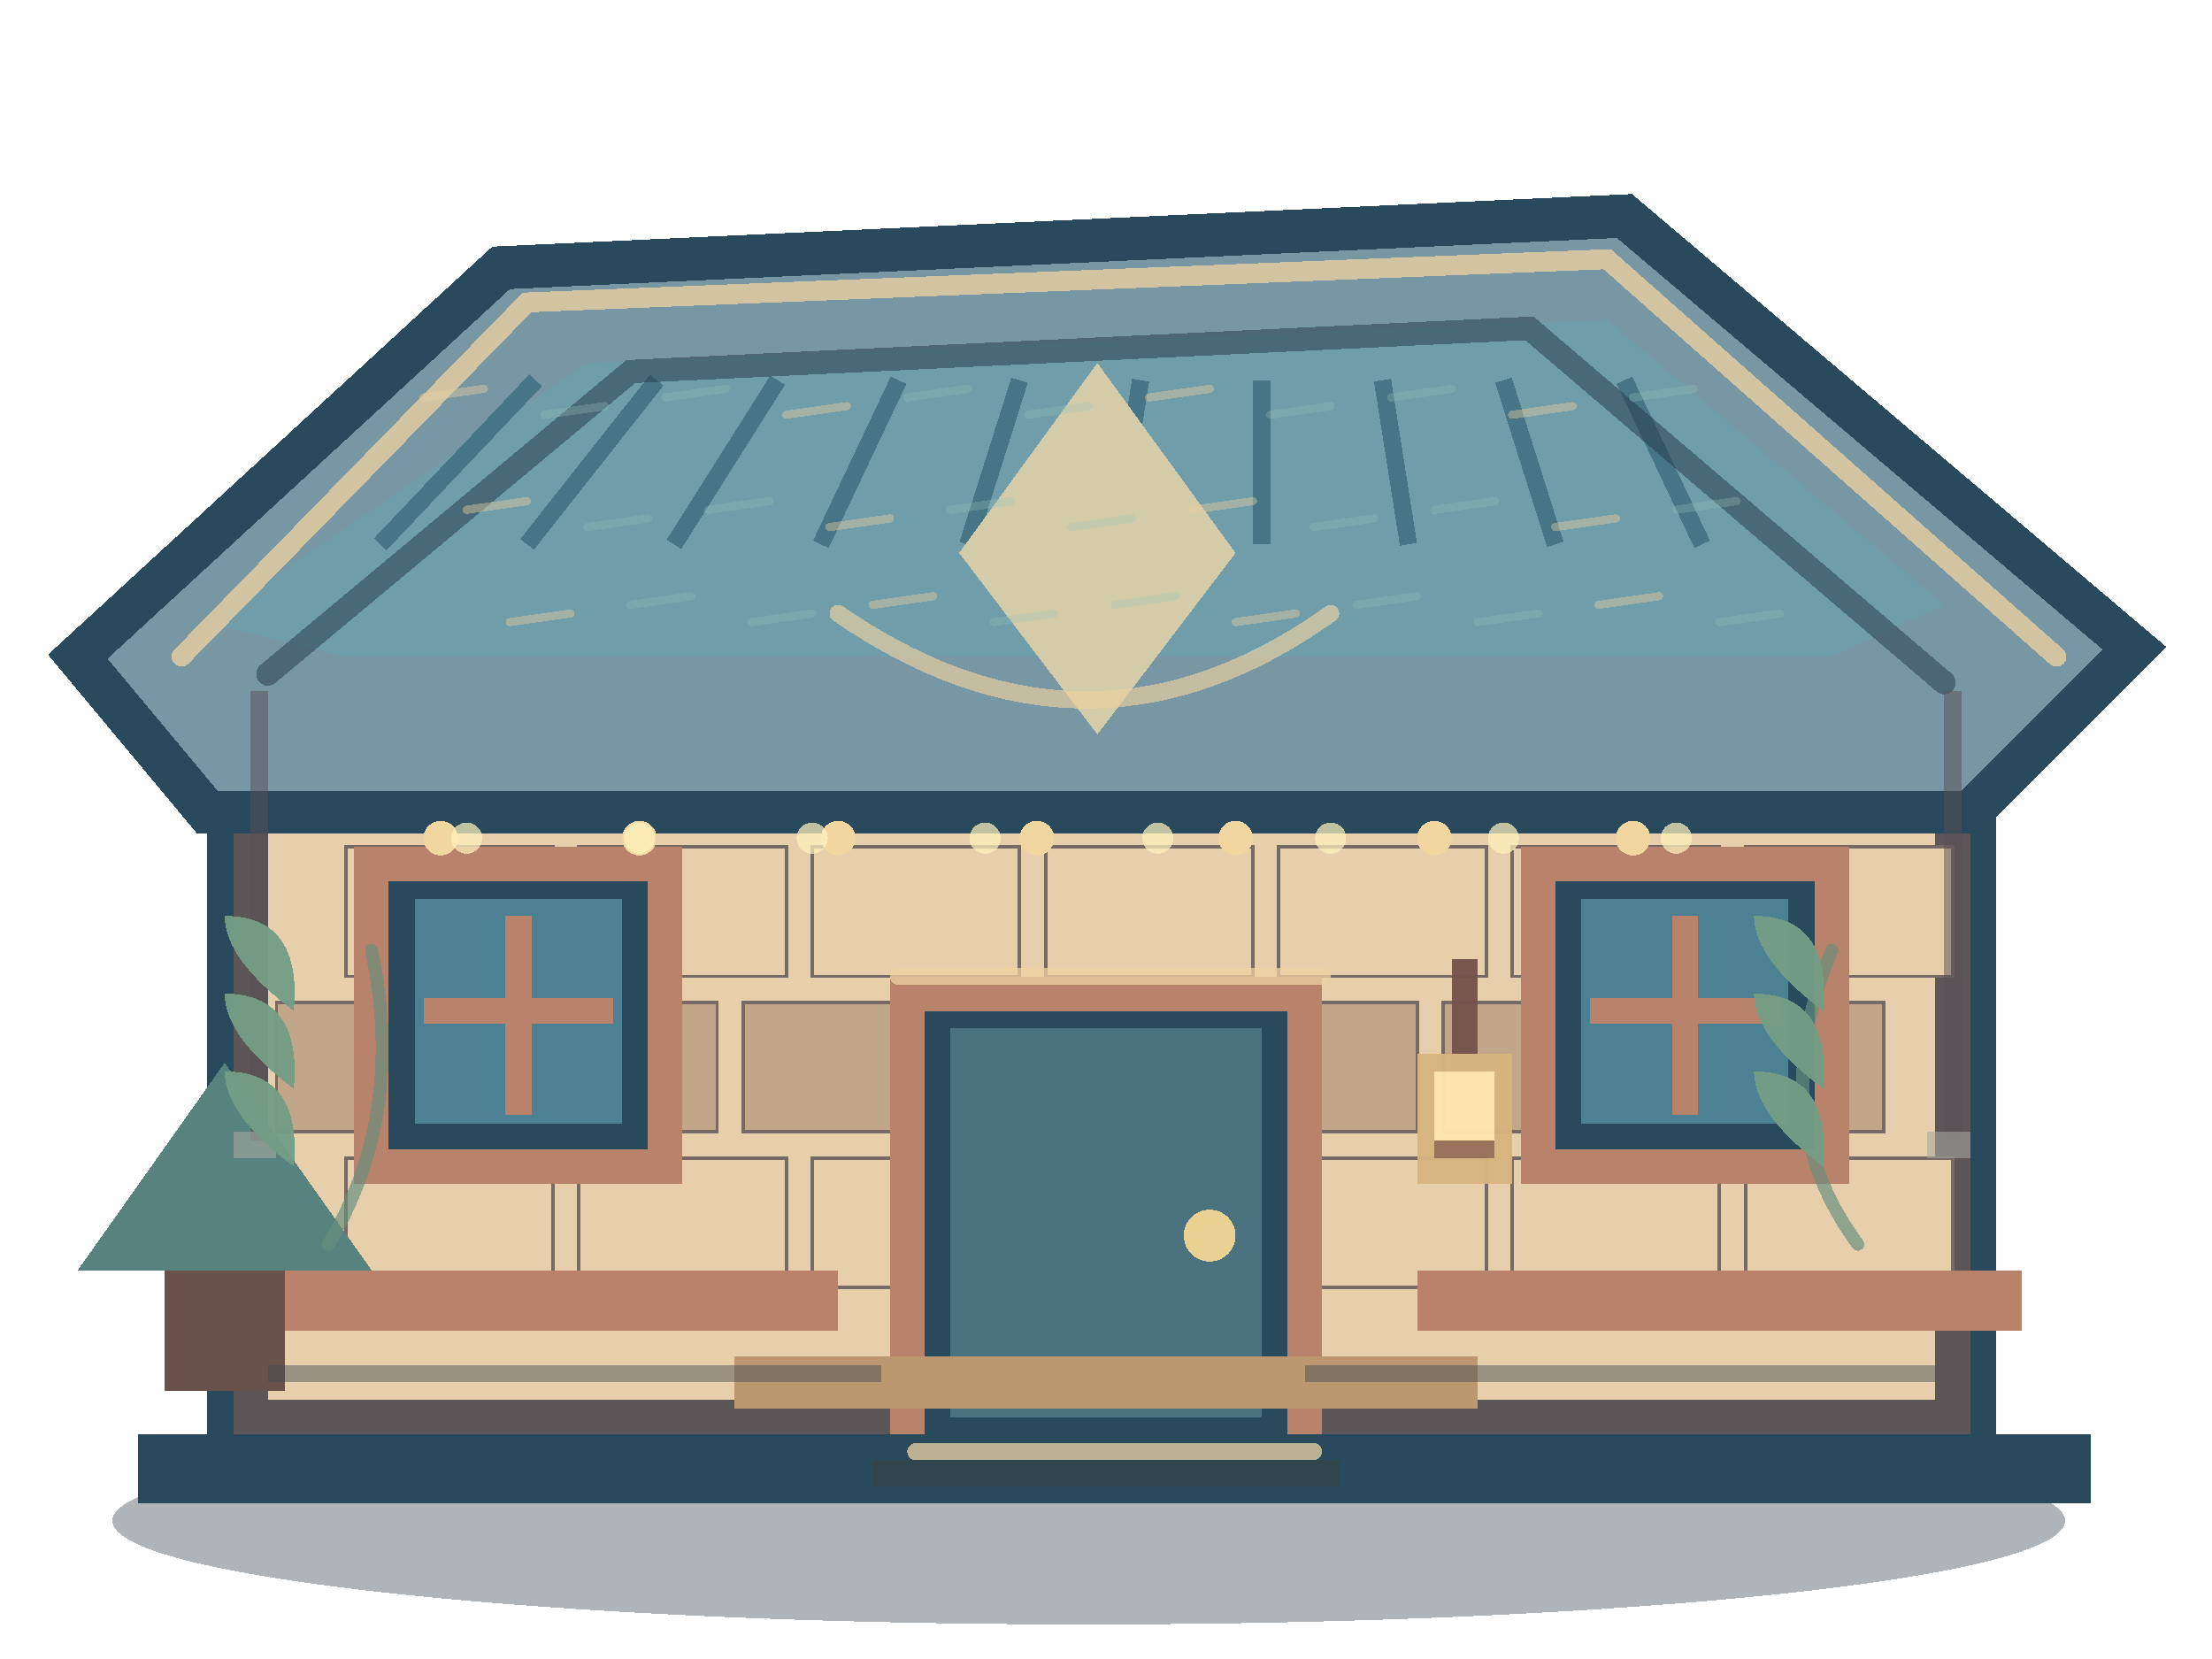
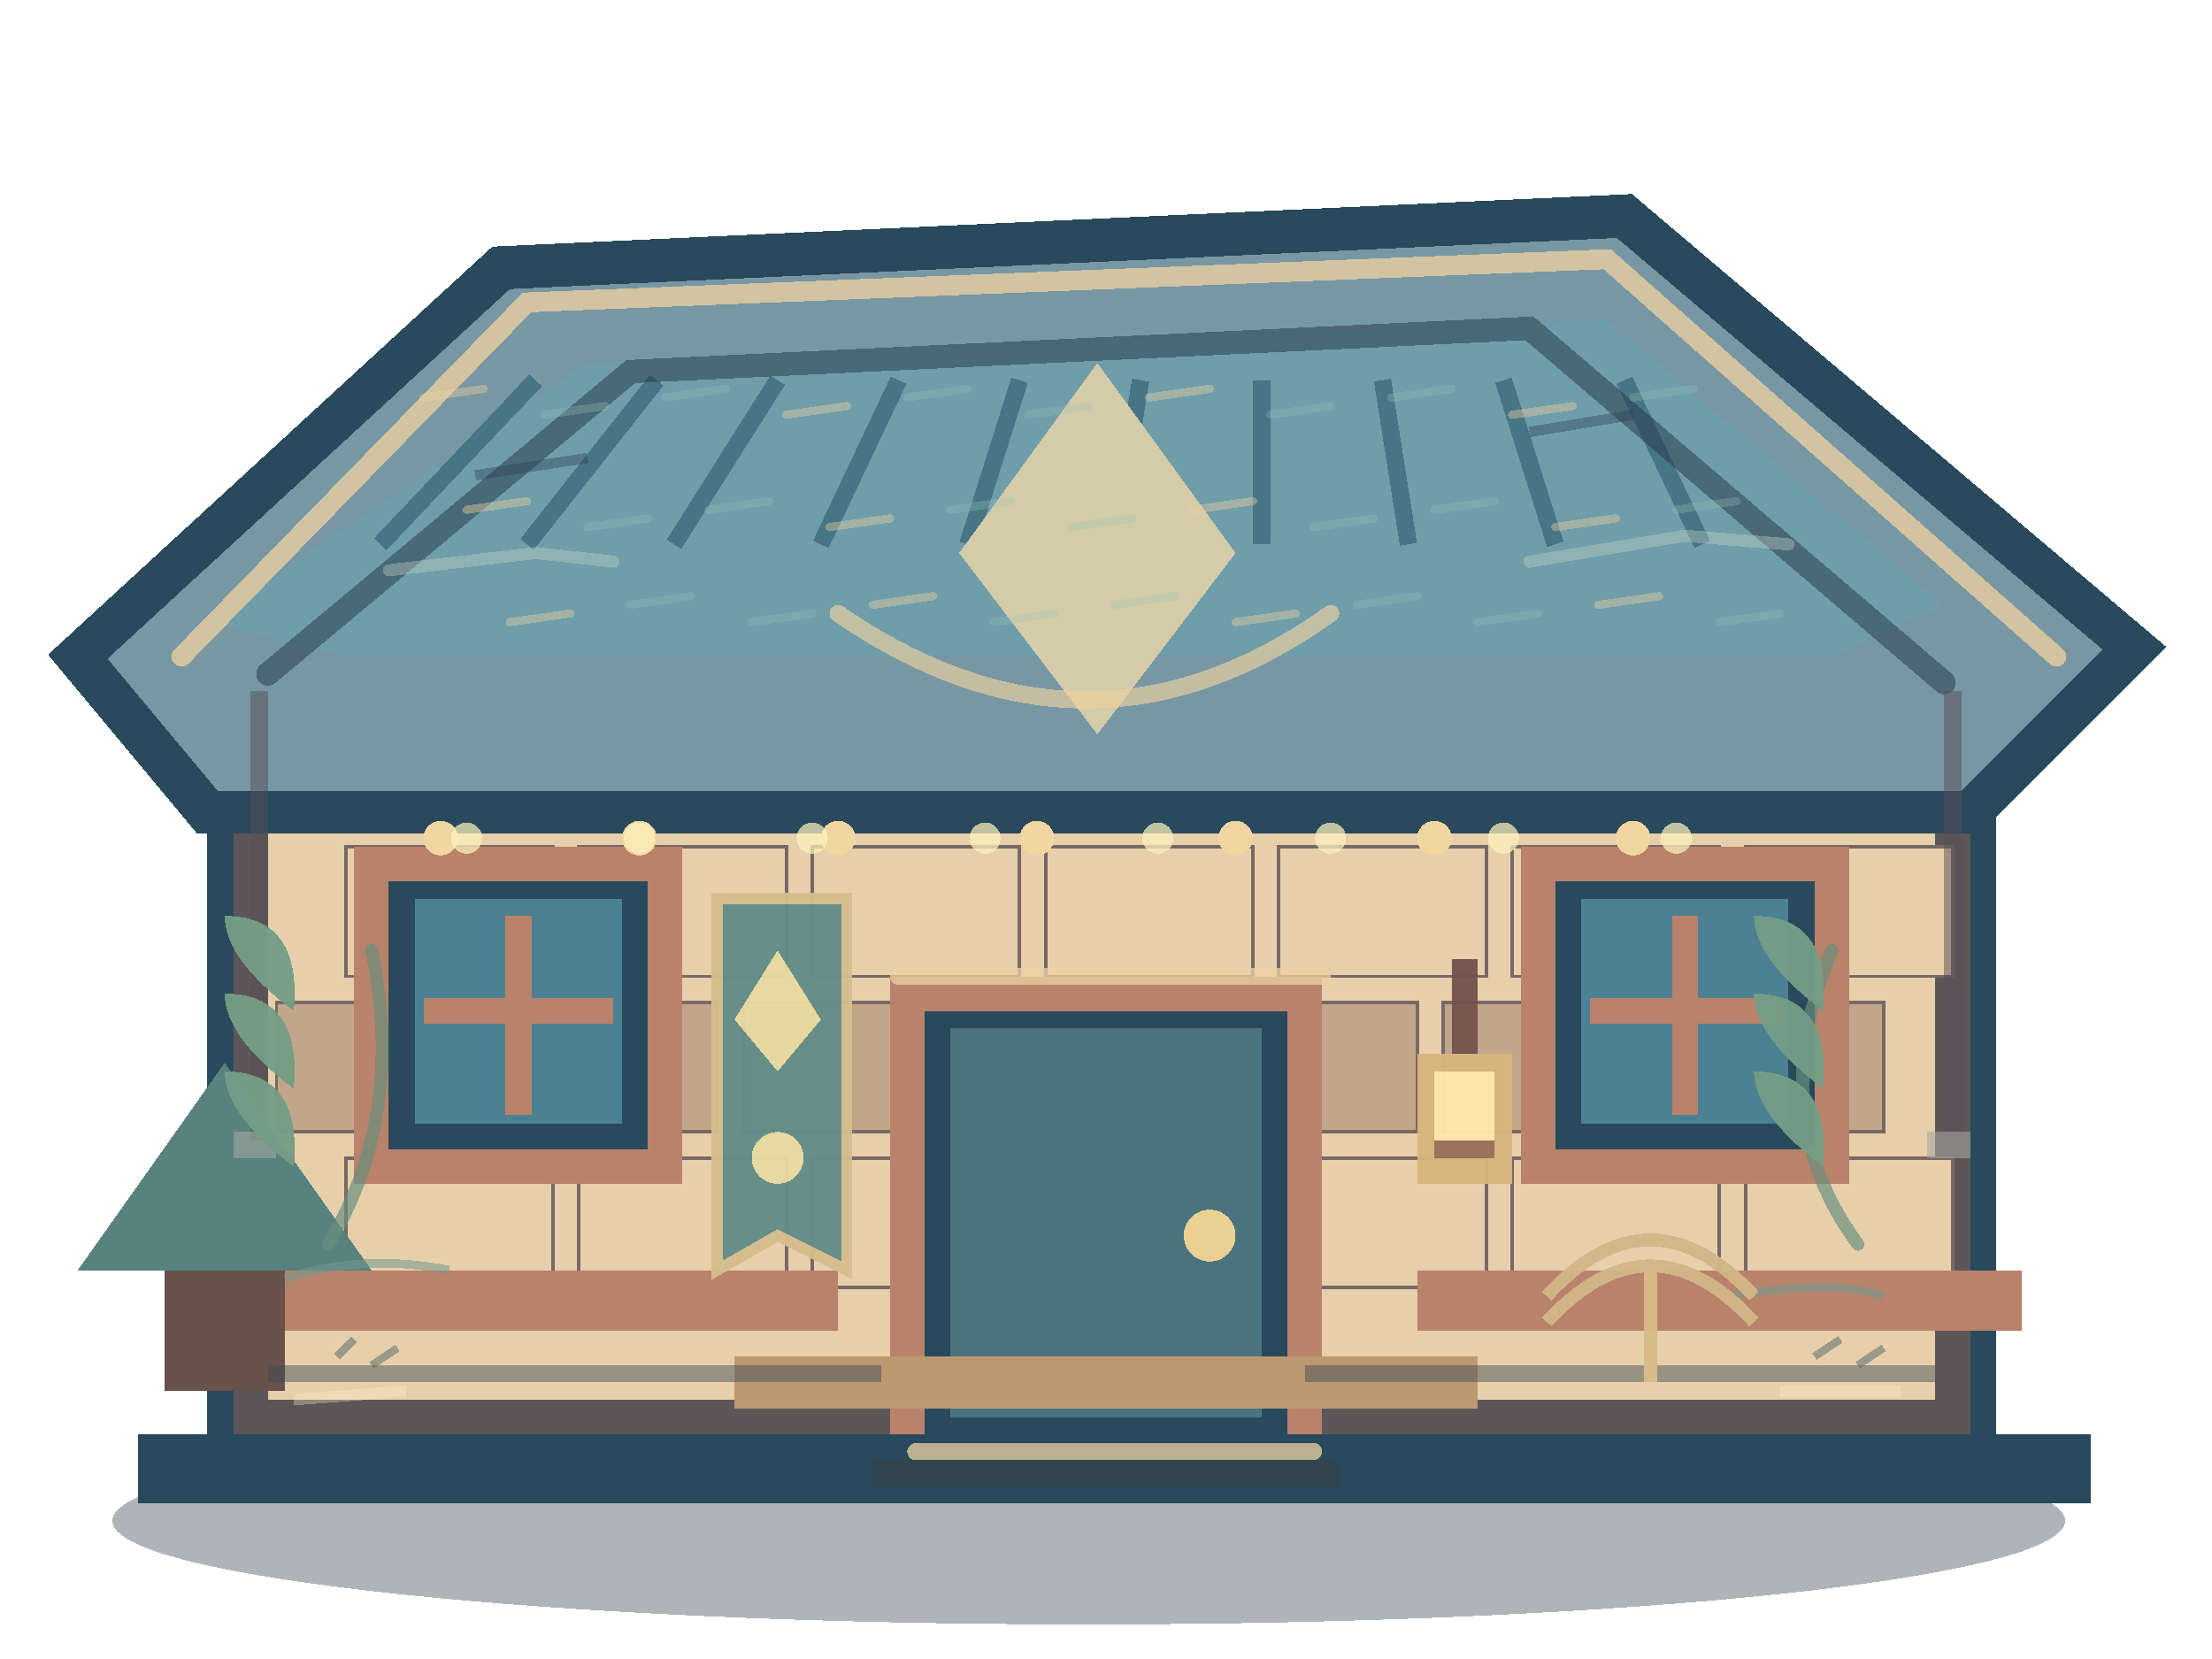
<svg xmlns="http://www.w3.org/2000/svg" width="256" height="192" viewBox="0 0 256 192">
  <defs />
  <g shape-rendering="crispEdges">
    <ellipse cx="126" cy="176" rx="113" ry="12" fill="#152433" opacity=".34" />
    <rect x="24" y="77" width="207" height="90" fill="#284a5c" />
    <rect x="29" y="73" width="197" height="91" fill="#e7cfab" stroke="#5d5658" stroke-width="4" />
    <rect x="32" y="80" width="24" height="15" fill="#c2a689" stroke="#776965" stroke-width="0.4" />
    <rect x="59" y="80" width="24" height="15" fill="#c2a689" stroke="#776965" stroke-width="0.4" />
    <rect x="86" y="80" width="24" height="15" fill="#c2a689" stroke="#776965" stroke-width="0.4" />
    <rect x="113" y="80" width="24" height="15" fill="#c2a689" stroke="#776965" stroke-width="0.4" />
    <rect x="140" y="80" width="24" height="15" fill="#c2a689" stroke="#776965" stroke-width="0.4" />
    <rect x="167" y="80" width="24" height="15" fill="#c2a689" stroke="#776965" stroke-width="0.4" />
    <rect x="194" y="80" width="24" height="15" fill="#c2a689" stroke="#776965" stroke-width="0.4" />
    <rect x="40" y="98" width="24" height="15" fill="#e7cfab" stroke="#776965" stroke-width="0.4" />
    <rect x="67" y="98" width="24" height="15" fill="#e7cfab" stroke="#776965" stroke-width="0.4" />
    <rect x="94" y="98" width="24" height="15" fill="#e7cfab" stroke="#776965" stroke-width="0.4" />
    <rect x="121" y="98" width="24" height="15" fill="#e7cfab" stroke="#776965" stroke-width="0.4" />
    <rect x="148" y="98" width="24" height="15" fill="#e7cfab" stroke="#776965" stroke-width="0.4" />
    <rect x="175" y="98" width="24" height="15" fill="#e7cfab" stroke="#776965" stroke-width="0.4" />
    <rect x="202" y="98" width="24" height="15" fill="#e7cfab" stroke="#776965" stroke-width="0.4" />
    <rect x="32" y="116" width="24" height="15" fill="#c2a689" stroke="#776965" stroke-width="0.4" />
    <rect x="59" y="116" width="24" height="15" fill="#c2a689" stroke="#776965" stroke-width="0.4" />
    <rect x="86" y="116" width="24" height="15" fill="#c2a689" stroke="#776965" stroke-width="0.4" />
    <rect x="113" y="116" width="24" height="15" fill="#c2a689" stroke="#776965" stroke-width="0.4" />
    <rect x="140" y="116" width="24" height="15" fill="#c2a689" stroke="#776965" stroke-width="0.4" />
    <rect x="167" y="116" width="24" height="15" fill="#c2a689" stroke="#776965" stroke-width="0.4" />
    <rect x="194" y="116" width="24" height="15" fill="#c2a689" stroke="#776965" stroke-width="0.4" />
    <rect x="40" y="134" width="24" height="15" fill="#e7cfab" stroke="#776965" stroke-width="0.4" />
    <rect x="67" y="134" width="24" height="15" fill="#e7cfab" stroke="#776965" stroke-width="0.4" />
    <rect x="94" y="134" width="24" height="15" fill="#e7cfab" stroke="#776965" stroke-width="0.4" />
    <rect x="121" y="134" width="24" height="15" fill="#e7cfab" stroke="#776965" stroke-width="0.4" />
    <rect x="148" y="134" width="24" height="15" fill="#e7cfab" stroke="#776965" stroke-width="0.4" />
    <rect x="175" y="134" width="24" height="15" fill="#e7cfab" stroke="#776965" stroke-width="0.4" />
    <rect x="202" y="134" width="24" height="15" fill="#e7cfab" stroke="#776965" stroke-width="0.4" />
    <path d="M9 76L58 31L188 25L247 75L228 94H24Z" fill="#7797a5" stroke="#284a5c" stroke-width="5" />
    <path d="M24 72L68 42L186 37L225 70L212 76H40Z" fill="#6f9daa" />
    <path d="M44 63L62 44" fill="none" stroke="#467585" stroke-width="2" />
    <path d="M61 63L76 44" fill="none" stroke="#467585" stroke-width="2" />
    <path d="M78 63L90 44" fill="none" stroke="#467585" stroke-width="2" />
    <path d="M95 63L104 44" fill="none" stroke="#467585" stroke-width="2" />
    <path d="M112 63L118 44" fill="none" stroke="#467585" stroke-width="2" />
    <path d="M129 63L132 44" fill="none" stroke="#467585" stroke-width="2" />
    <path d="M146 63L146 44" fill="none" stroke="#467585" stroke-width="2" />
    <path d="M163 63L160 44" fill="none" stroke="#467585" stroke-width="2" />
    <path d="M180 63L174 44" fill="none" stroke="#467585" stroke-width="2" />
    <path d="M197 63L188 44" fill="none" stroke="#467585" stroke-width="2" />
    <rect x="105" y="115" width="46" height="53" fill="#284a5c" stroke="#b9826b" stroke-width="4" />
    <rect x="110" y="119" width="36" height="45" fill="#4b737f" />
    <circle cx="140" cy="143" r="3" fill="#ead093" />
    <rect x="43" y="100" width="34" height="35" fill="#284a5c" stroke="#b9826b" stroke-width="4" />
    <rect x="48" y="104" width="24" height="26" fill="#4b8192" />
    <path d="M60 106L60 129" fill="none" stroke="#b9826b" stroke-width="3" />
    <path d="M49 117L71 117" fill="none" stroke="#b9826b" stroke-width="3" />
    <rect x="178" y="100" width="34" height="35" fill="#284a5c" stroke="#b9826b" stroke-width="4" />
    <rect x="183" y="104" width="24" height="26" fill="#4b8192" />
    <path d="M195 106L195 129" fill="none" stroke="#b9826b" stroke-width="3" />
    <path d="M184 117L206 117" fill="none" stroke="#b9826b" stroke-width="3" />
    <rect x="22" y="147" width="75" height="7" fill="#b9826b" />
    <rect x="164" y="147" width="70" height="7" fill="#b9826b" />
    <rect x="16" y="166" width="226" height="8" fill="#284a5c" />
    <circle cx="51" cy="97" r="2" fill="#f1d6a0" />
    <circle cx="74" cy="97" r="2" fill="#f1d6a0" />
    <circle cx="97" cy="97" r="2" fill="#f1d6a0" />
    <circle cx="120" cy="97" r="2" fill="#f1d6a0" />
    <circle cx="143" cy="97" r="2" fill="#f1d6a0" />
    <circle cx="166" cy="97" r="2" fill="#f1d6a0" />
    <circle cx="189" cy="97" r="2" fill="#f1d6a0" />
    <path d="M111 64L127 42L143 64L127 85Z" fill="#d4cba8" />
    <rect x="19" y="138" width="14" height="23" fill="#68524b" />
    <path d="M26 123L9 147L43 147Z" fill="#58827e" />
    <rect x="85" y="157" width="86" height="6" fill="#bc9870" />
    <g id="deep-pass" opacity=".96">
      <path d="M21 76L61 35L186 30L238 76" fill="none" stroke="#ecd1a0" stroke-width="2.3" opacity="0.8" stroke-linecap="round" />
      <path d="M31 78L73 43L177 38L225 79" fill="none" stroke="#263a4b" stroke-width="2.7" opacity="0.55" stroke-linecap="round" />
      <path d="M49 46l7 -1" fill="none" stroke="#ecd1a0" stroke-width="0.95" opacity="0.43" stroke-linecap="round" />
      <path d="M63 48l7 -1" fill="none" stroke="#9cc4b8" stroke-width="0.95" opacity="0.3" stroke-linecap="round" />
      <path d="M77 46l7 -1" fill="none" stroke="#9cc4b8" stroke-width="0.95" opacity="0.3" stroke-linecap="round" />
      <path d="M91 48l7 -1" fill="none" stroke="#ecd1a0" stroke-width="0.95" opacity="0.43" stroke-linecap="round" />
      <path d="M105 46l7 -1" fill="none" stroke="#9cc4b8" stroke-width="0.95" opacity="0.3" stroke-linecap="round" />
      <path d="M119 48l7 -1" fill="none" stroke="#9cc4b8" stroke-width="0.95" opacity="0.3" stroke-linecap="round" />
      <path d="M133 46l7 -1" fill="none" stroke="#ecd1a0" stroke-width="0.95" opacity="0.43" stroke-linecap="round" />
      <path d="M147 48l7 -1" fill="none" stroke="#9cc4b8" stroke-width="0.95" opacity="0.3" stroke-linecap="round" />
      <path d="M161 46l7 -1" fill="none" stroke="#9cc4b8" stroke-width="0.95" opacity="0.3" stroke-linecap="round" />
      <path d="M175 48l7 -1" fill="none" stroke="#ecd1a0" stroke-width="0.95" opacity="0.43" stroke-linecap="round" />
      <path d="M189 46l7 -1" fill="none" stroke="#9cc4b8" stroke-width="0.95" opacity="0.3" stroke-linecap="round" />
      <path d="M54 59l7 -1" fill="none" stroke="#ecd1a0" stroke-width="0.95" opacity="0.43" stroke-linecap="round" />
      <path d="M68 61l7 -1" fill="none" stroke="#9cc4b8" stroke-width="0.95" opacity="0.3" stroke-linecap="round" />
      <path d="M82 59l7 -1" fill="none" stroke="#9cc4b8" stroke-width="0.95" opacity="0.3" stroke-linecap="round" />
      <path d="M96 61l7 -1" fill="none" stroke="#ecd1a0" stroke-width="0.95" opacity="0.43" stroke-linecap="round" />
      <path d="M110 59l7 -1" fill="none" stroke="#9cc4b8" stroke-width="0.95" opacity="0.3" stroke-linecap="round" />
      <path d="M124 61l7 -1" fill="none" stroke="#9cc4b8" stroke-width="0.95" opacity="0.3" stroke-linecap="round" />
      <path d="M138 59l7 -1" fill="none" stroke="#ecd1a0" stroke-width="0.95" opacity="0.43" stroke-linecap="round" />
      <path d="M152 61l7 -1" fill="none" stroke="#9cc4b8" stroke-width="0.95" opacity="0.3" stroke-linecap="round" />
      <path d="M166 59l7 -1" fill="none" stroke="#9cc4b8" stroke-width="0.95" opacity="0.3" stroke-linecap="round" />
      <path d="M180 61l7 -1" fill="none" stroke="#ecd1a0" stroke-width="0.95" opacity="0.43" stroke-linecap="round" />
      <path d="M194 59l7 -1" fill="none" stroke="#9cc4b8" stroke-width="0.95" opacity="0.3" stroke-linecap="round" />
      <path d="M59 72l7 -1" fill="none" stroke="#ecd1a0" stroke-width="0.95" opacity="0.43" stroke-linecap="round" />
      <path d="M73 70l7 -1" fill="none" stroke="#9cc4b8" stroke-width="0.95" opacity="0.3" stroke-linecap="round" />
      <path d="M87 72l7 -1" fill="none" stroke="#9cc4b8" stroke-width="0.95" opacity="0.3" stroke-linecap="round" />
      <path d="M101 70l7 -1" fill="none" stroke="#ecd1a0" stroke-width="0.95" opacity="0.43" stroke-linecap="round" />
      <path d="M115 72l7 -1" fill="none" stroke="#9cc4b8" stroke-width="0.95" opacity="0.3" stroke-linecap="round" />
      <path d="M129 70l7 -1" fill="none" stroke="#9cc4b8" stroke-width="0.95" opacity="0.3" stroke-linecap="round" />
      <path d="M143 72l7 -1" fill="none" stroke="#ecd1a0" stroke-width="0.95" opacity="0.43" stroke-linecap="round" />
      <path d="M157 70l7 -1" fill="none" stroke="#9cc4b8" stroke-width="0.95" opacity="0.3" stroke-linecap="round" />
      <path d="M171 72l7 -1" fill="none" stroke="#9cc4b8" stroke-width="0.95" opacity="0.3" stroke-linecap="round" />
      <path d="M185 70l7 -1" fill="none" stroke="#ecd1a0" stroke-width="0.95" opacity="0.43" stroke-linecap="round" />
      <path d="M199 72l7 -1" fill="none" stroke="#9cc4b8" stroke-width="0.95" opacity="0.3" stroke-linecap="round" />
      <rect x="31" y="158" width="71" height="2" fill="#3d4a4f" opacity="0.48" />
      <rect x="151" y="158" width="73" height="2" fill="#3d4a4f" opacity="0.48" />
      <path d="M104 113H153M106 168H152" fill="none" stroke="#ecd1a0" stroke-width="2" opacity="0.78" stroke-linecap="round" />
      <rect x="101" y="169" width="54" height="3" fill="#35444b" opacity="0.8" />
      <rect x="29" y="80" width="2" height="52" fill="#594e54" opacity="0.52" />
      <rect x="27" y="131" width="5" height="3" fill="#a6a9a2" opacity="0.6" />
      <rect x="225" y="80" width="2" height="52" fill="#594e54" opacity="0.52" />
      <rect x="223" y="131" width="5" height="3" fill="#a6a9a2" opacity="0.6" />
      <path d="M38 144Q47 129 43 110" fill="none" stroke="#678e7c" stroke-width="1.5" opacity="0.7" stroke-linecap="round" />
      <path d="M34 117q-8 -6 -8 -11q9 0 8 11" fill="#749d85" />
      <path d="M34 126q-8 -6 -8 -11q9 0 8 11" fill="#749d85" />
      <path d="M34 135q-8 -6 -8 -11q9 0 8 11" fill="#749d85" />
      <path d="M215 144Q204 129 212 110" fill="none" stroke="#678e7c" stroke-width="1.5" opacity="0.7" stroke-linecap="round" />
      <path d="M211 117q-8 -6 -8 -11q9 0 8 11" fill="#749d85" />
      <path d="M211 126q-8 -6 -8 -11q9 0 8 11" fill="#749d85" />
      <path d="M211 135q-8 -6 -8 -11q9 0 8 11" fill="#749d85" />
      <circle cx="54" cy="97" r="1.8" fill="#fff3be" opacity="0.74" />
      <circle cx="74" cy="97" r="1.8" fill="#fff3be" opacity="0.74" />
      <circle cx="94" cy="97" r="1.8" fill="#fff3be" opacity="0.74" />
      <circle cx="114" cy="97" r="1.8" fill="#fff3be" opacity="0.74" />
      <circle cx="134" cy="97" r="1.8" fill="#fff3be" opacity="0.74" />
      <circle cx="154" cy="97" r="1.8" fill="#fff3be" opacity="0.74" />
      <circle cx="174" cy="97" r="1.8" fill="#fff3be" opacity="0.74" />
      <circle cx="194" cy="97" r="1.8" fill="#fff3be" opacity="0.74" />
      <path d="M97 71Q126 91 154 71" fill="none" stroke="#ecd1a0" stroke-width="2" opacity="0.68" stroke-linecap="round" />
      <rect x="168" y="111" width="3" height="14" fill="#73524b" opacity="1" />
      <rect x="164" y="122" width="11" height="15" fill="#d6b47d" opacity="1" />
      <rect x="166" y="124" width="7" height="9" fill="#ffe6ac" opacity="1" />
      <rect x="166" y="132" width="7" height="2" fill="#986e57" opacity="1" />
+       <g id="c21-coastal-facade-material" opacity=".87">
+         <path d="M45 66l17 -2 9 1M177 65l18 -3 12 1" stroke="#d0dfce" opacity=".40" stroke-width="1.4" fill="none" stroke-linecap="round" />
+         <path d="M55 55l13 -2M177 50l12 -2" stroke="#253f50" opacity=".45" stroke-width="1.2" fill="none" />
+         <path d="M33 148q9 -3 19 -1M200 150q12 -2 18 0" stroke="#73988f" opacity=".65" stroke-width="1" fill="none" />
+         <path d="M34 162l13 -1M206 161l14 0" stroke="#fff0cf" opacity=".39" stroke-width="1.3" fill="none" />
+         <path d="M39 157l2 -2m2 3l3 -2M210 157l3 -2m2 3l3 -2" stroke="#405d61" opacity=".55" stroke-width=".9" />
+       </g>
+       <g id="c21-shrine">
+         <path d="M83 104h15v43l-8 -4 -7 4Z" fill="#628d88" stroke="#d4bc8d" stroke-width="1.3" />
+         <path d="M90 110l5 8 -5 6 -5 -6Z" fill="#e8d9a1" />
+         <circle cx="90" cy="134" r="3" fill="#e8d9a1" />
+         <path d="M179 150q12 -13 24 0m-24 3q12 -13 24 0" fill="none" stroke="#d1b686" stroke-width="1.5" />
+         <path d="M191 147v13" stroke="#d7bb86" stroke-width="1.5" />
+       </g>
    </g>
  </g>
</svg>
